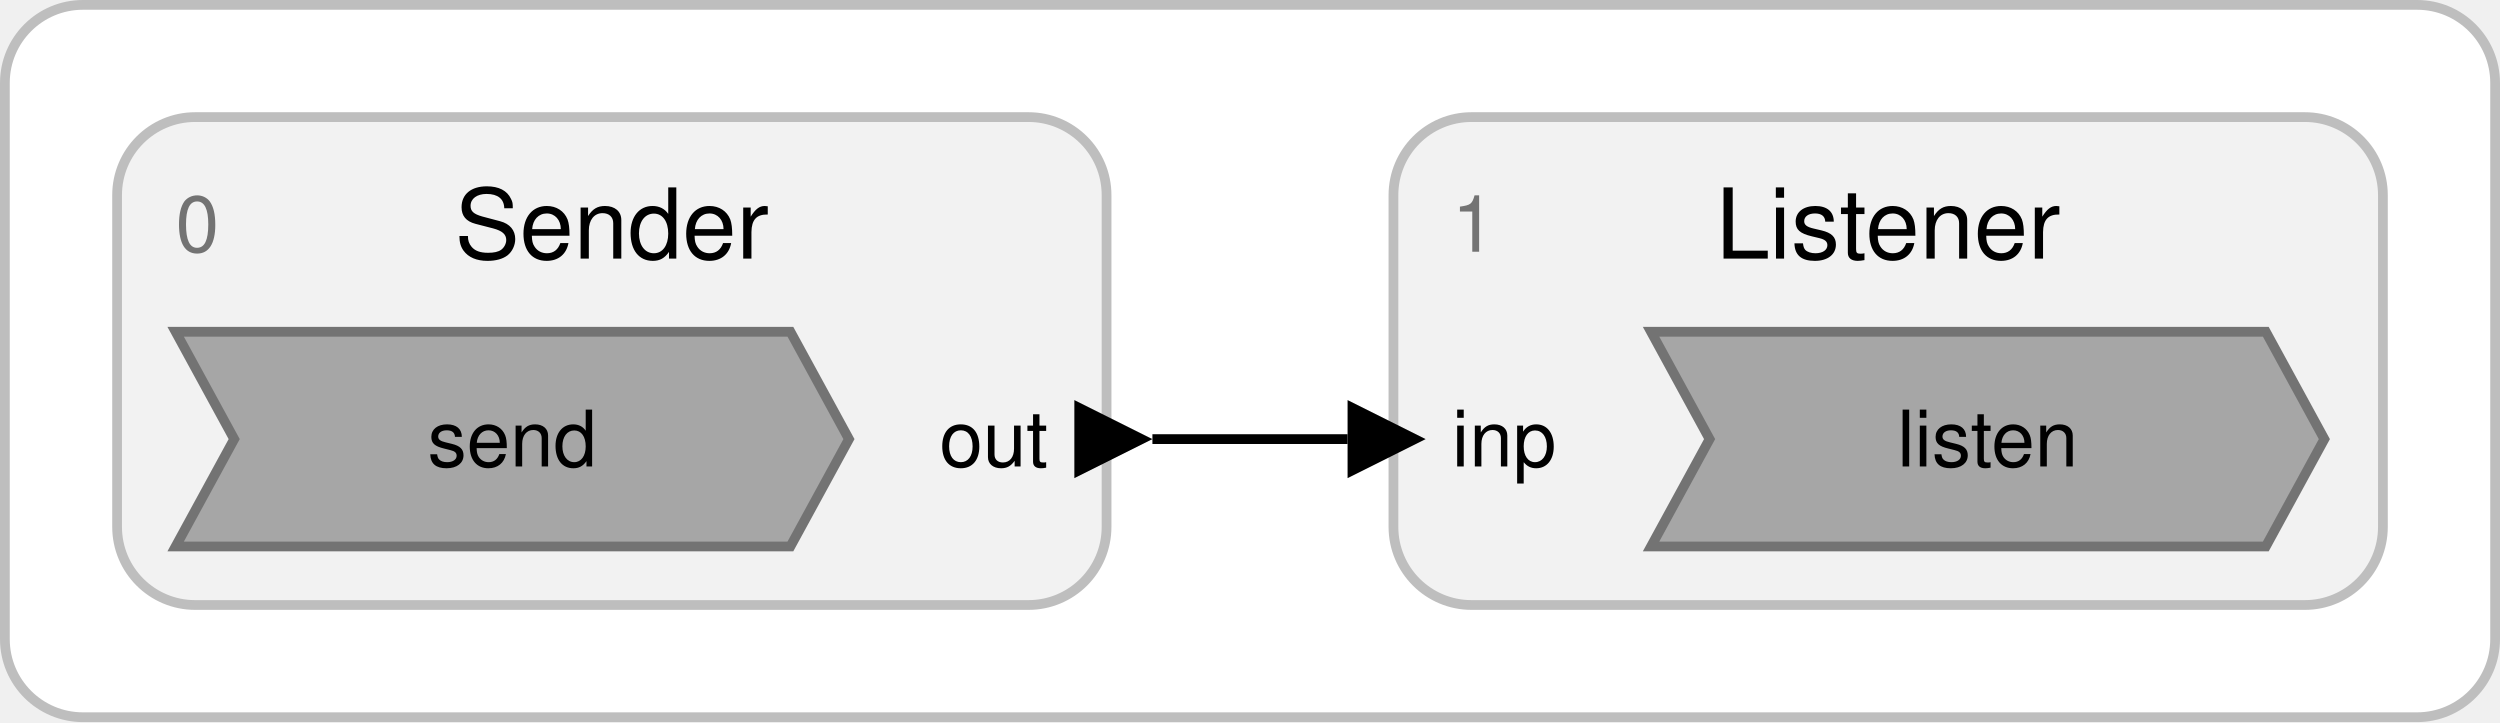
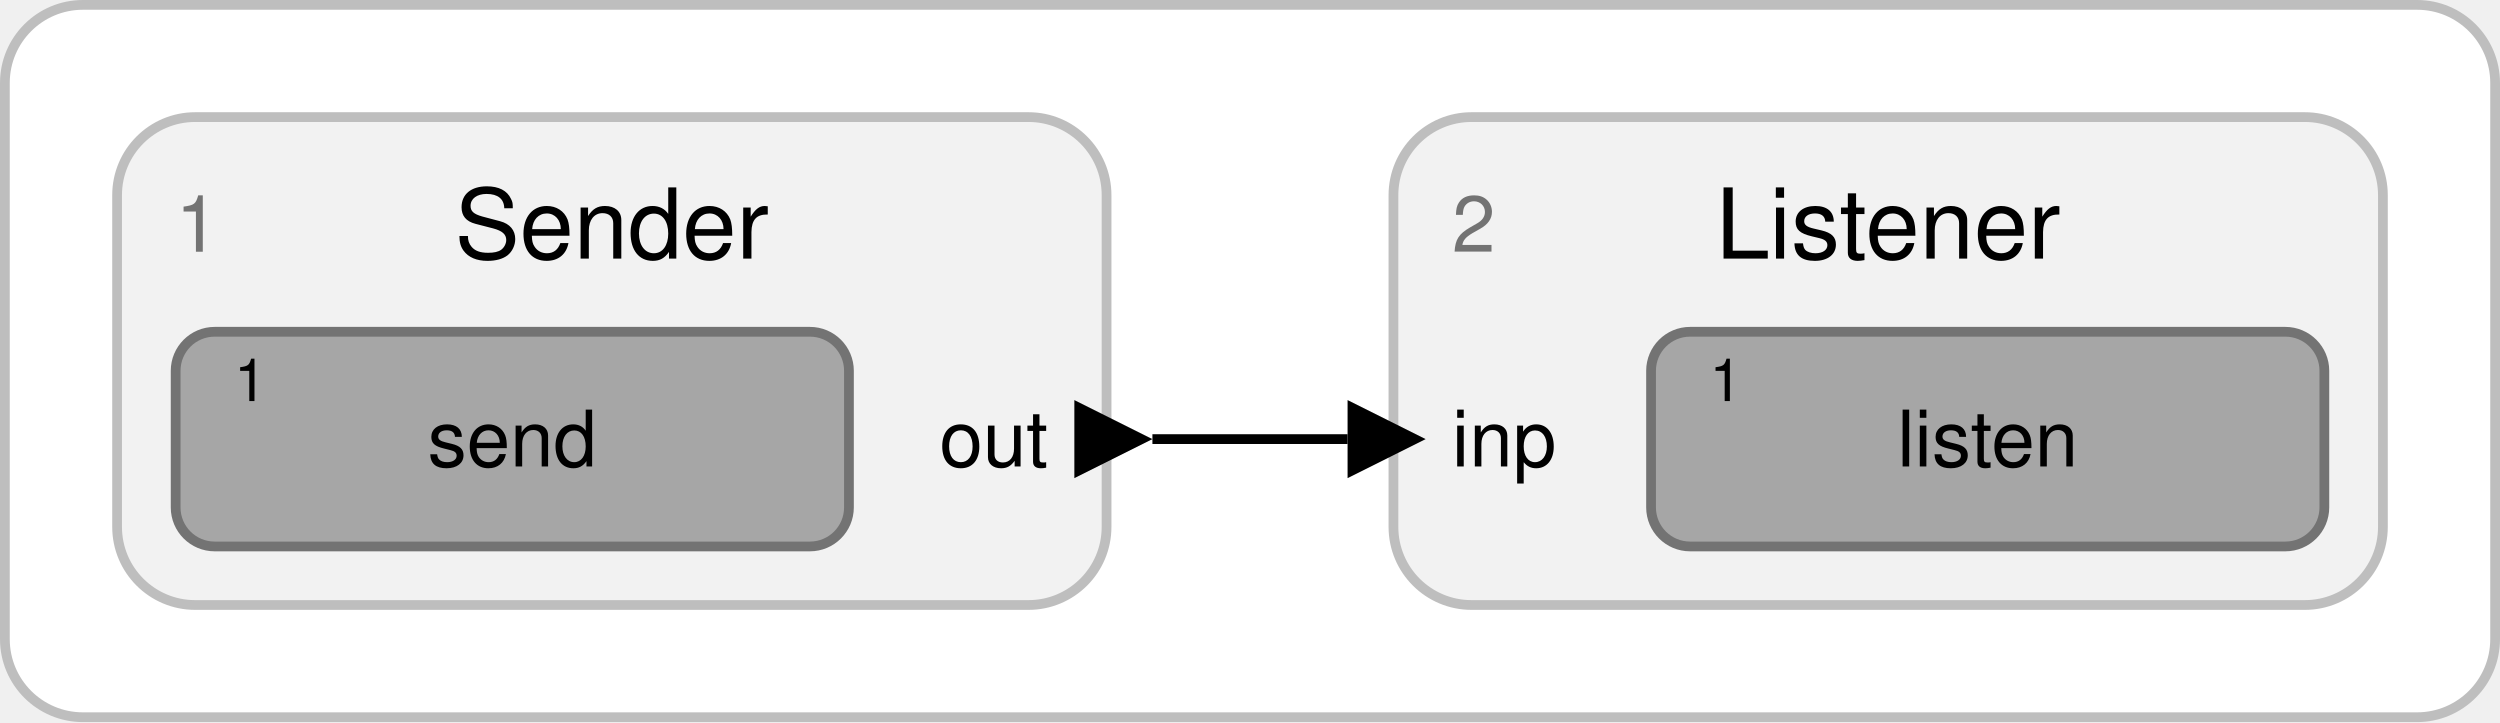
<svg xmlns="http://www.w3.org/2000/svg" width="384.3" height="111" viewBox="0 0 256.2 74" font-family="Helvetica, Arial, sans-serif">
  <rect x="0.5" y="0.5" width="255.2" height="73" rx="8" fill="white" stroke="#bebebe" />
  <polyline class="connection" points="118.1,45 138.1,45" fill="none" stroke="black" />
  <rect class="node" x="12" y="12" width="101.4" height="50" rx="8" fill="#f2f2f2" stroke="#bebebe" />
  <g fill="#737373">
-     <text x="18" y="25.8" font-size="8" text-anchor="start">0</text>
+     <text x="18" y="25.8" font-size="8" text-anchor="start">1</text>
  </g>
  <text x="62.7" y="26.5" font-size="10" text-anchor="middle">Sender</text>
-   <polygon class="task" points="18,34 81,34 87,45 81,56 18,56 24,45" fill="#a6a6a6" stroke="#737373" />
+   <rect class="task" x="18" y="34" width="69" height="22" rx="4" fill="#a6a6a6" stroke="#737373" />
+   <text x="24" y="41.1" font-size="6" text-anchor="start">1</text>
  <text x="52.5" y="47.8" font-size="8" text-anchor="middle">send</text>
  <polygon class="port" points="110.1,41 118.1,45 110.1,49" />
  <text x="107.4" y="47.8" font-size="8" text-anchor="end">out</text>
  <rect class="node" x="142.8" y="12" width="101.4" height="50" rx="8" fill="#f2f2f2" stroke="#bebebe" />
  <g fill="#737373">
-     <text x="148.8" y="25.8" font-size="8" text-anchor="start">1</text>
+     <text x="148.8" y="25.8" font-size="8" text-anchor="start">2</text>
  </g>
  <text x="193.5" y="26.5" font-size="10" text-anchor="middle">Listener</text>
-   <polygon class="task" points="169.2,34 232.2,34 238.2,45 232.2,56 169.2,56 175.2,45" fill="#a6a6a6" stroke="#737373" />
+   <rect class="task" x="169.2" y="34" width="69" height="22" rx="4" fill="#a6a6a6" stroke="#737373" />
+   <text x="175.2" y="41.1" font-size="6" text-anchor="start">1</text>
  <text x="203.7" y="47.8" font-size="8" text-anchor="middle">listen</text>
  <polygon class="port" points="138.1,41 146.1,45 138.1,49" />
  <text x="148.8" y="47.8" font-size="8" text-anchor="start">inp</text>
</svg>
